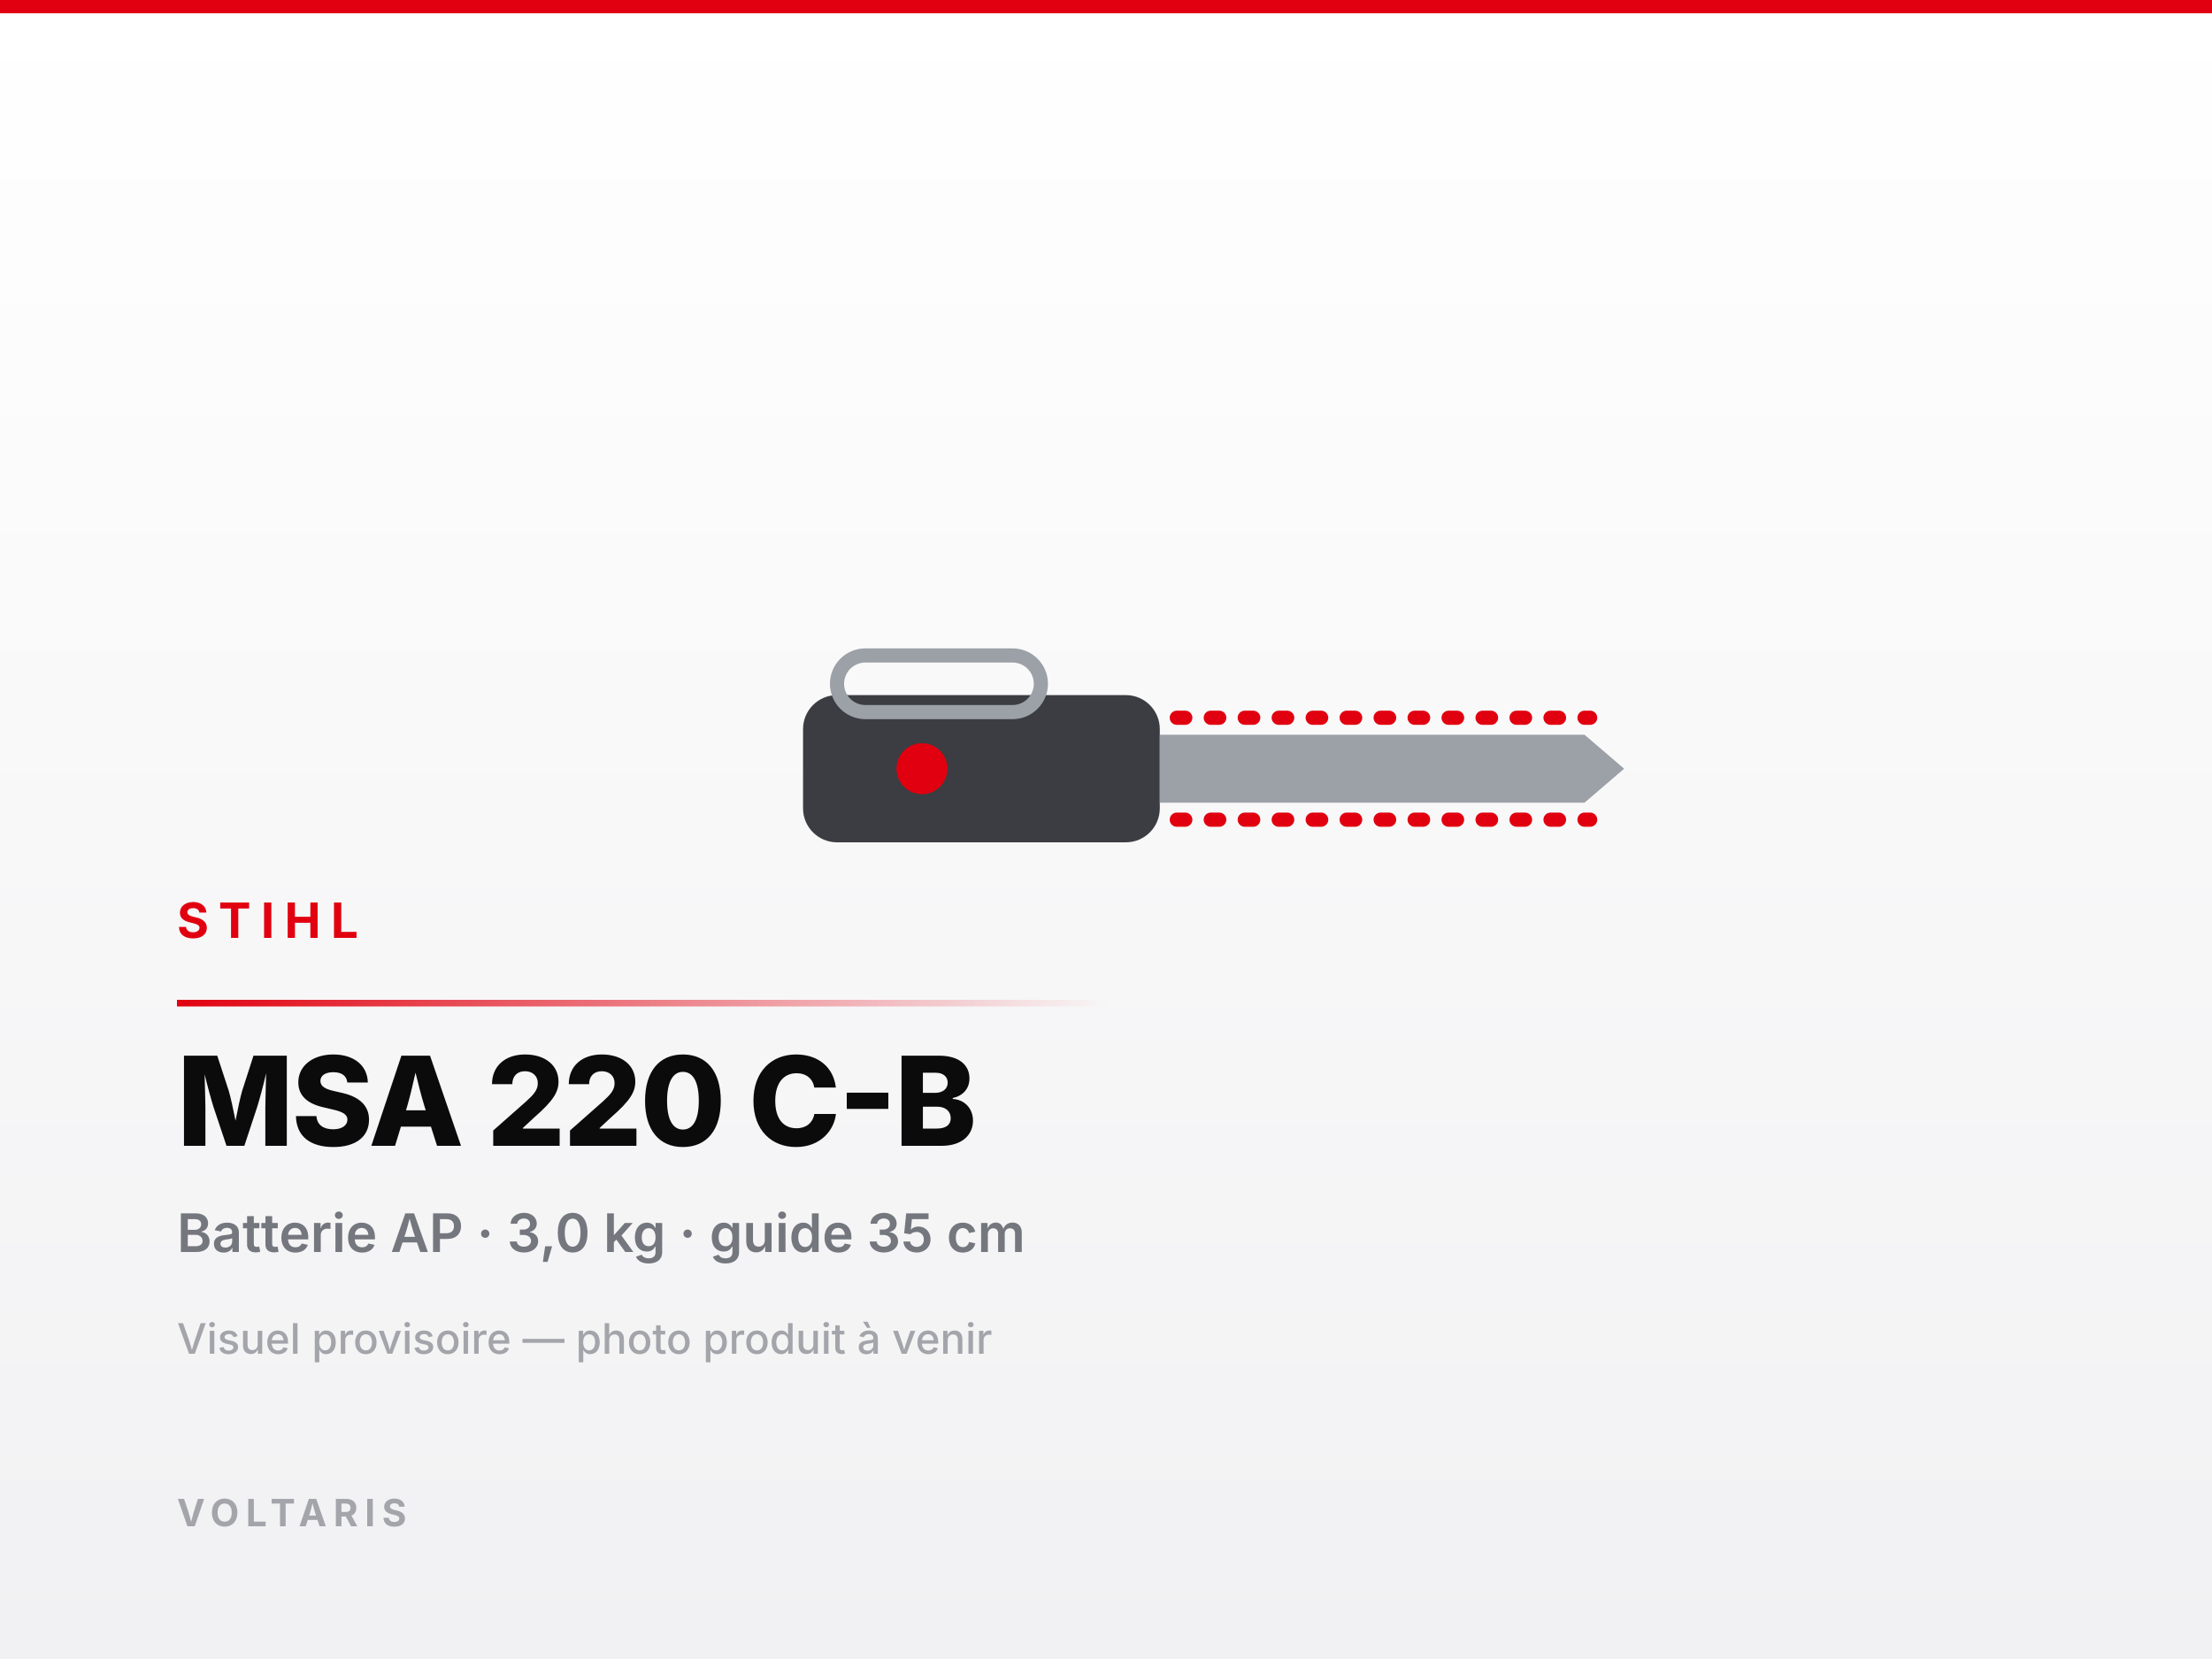
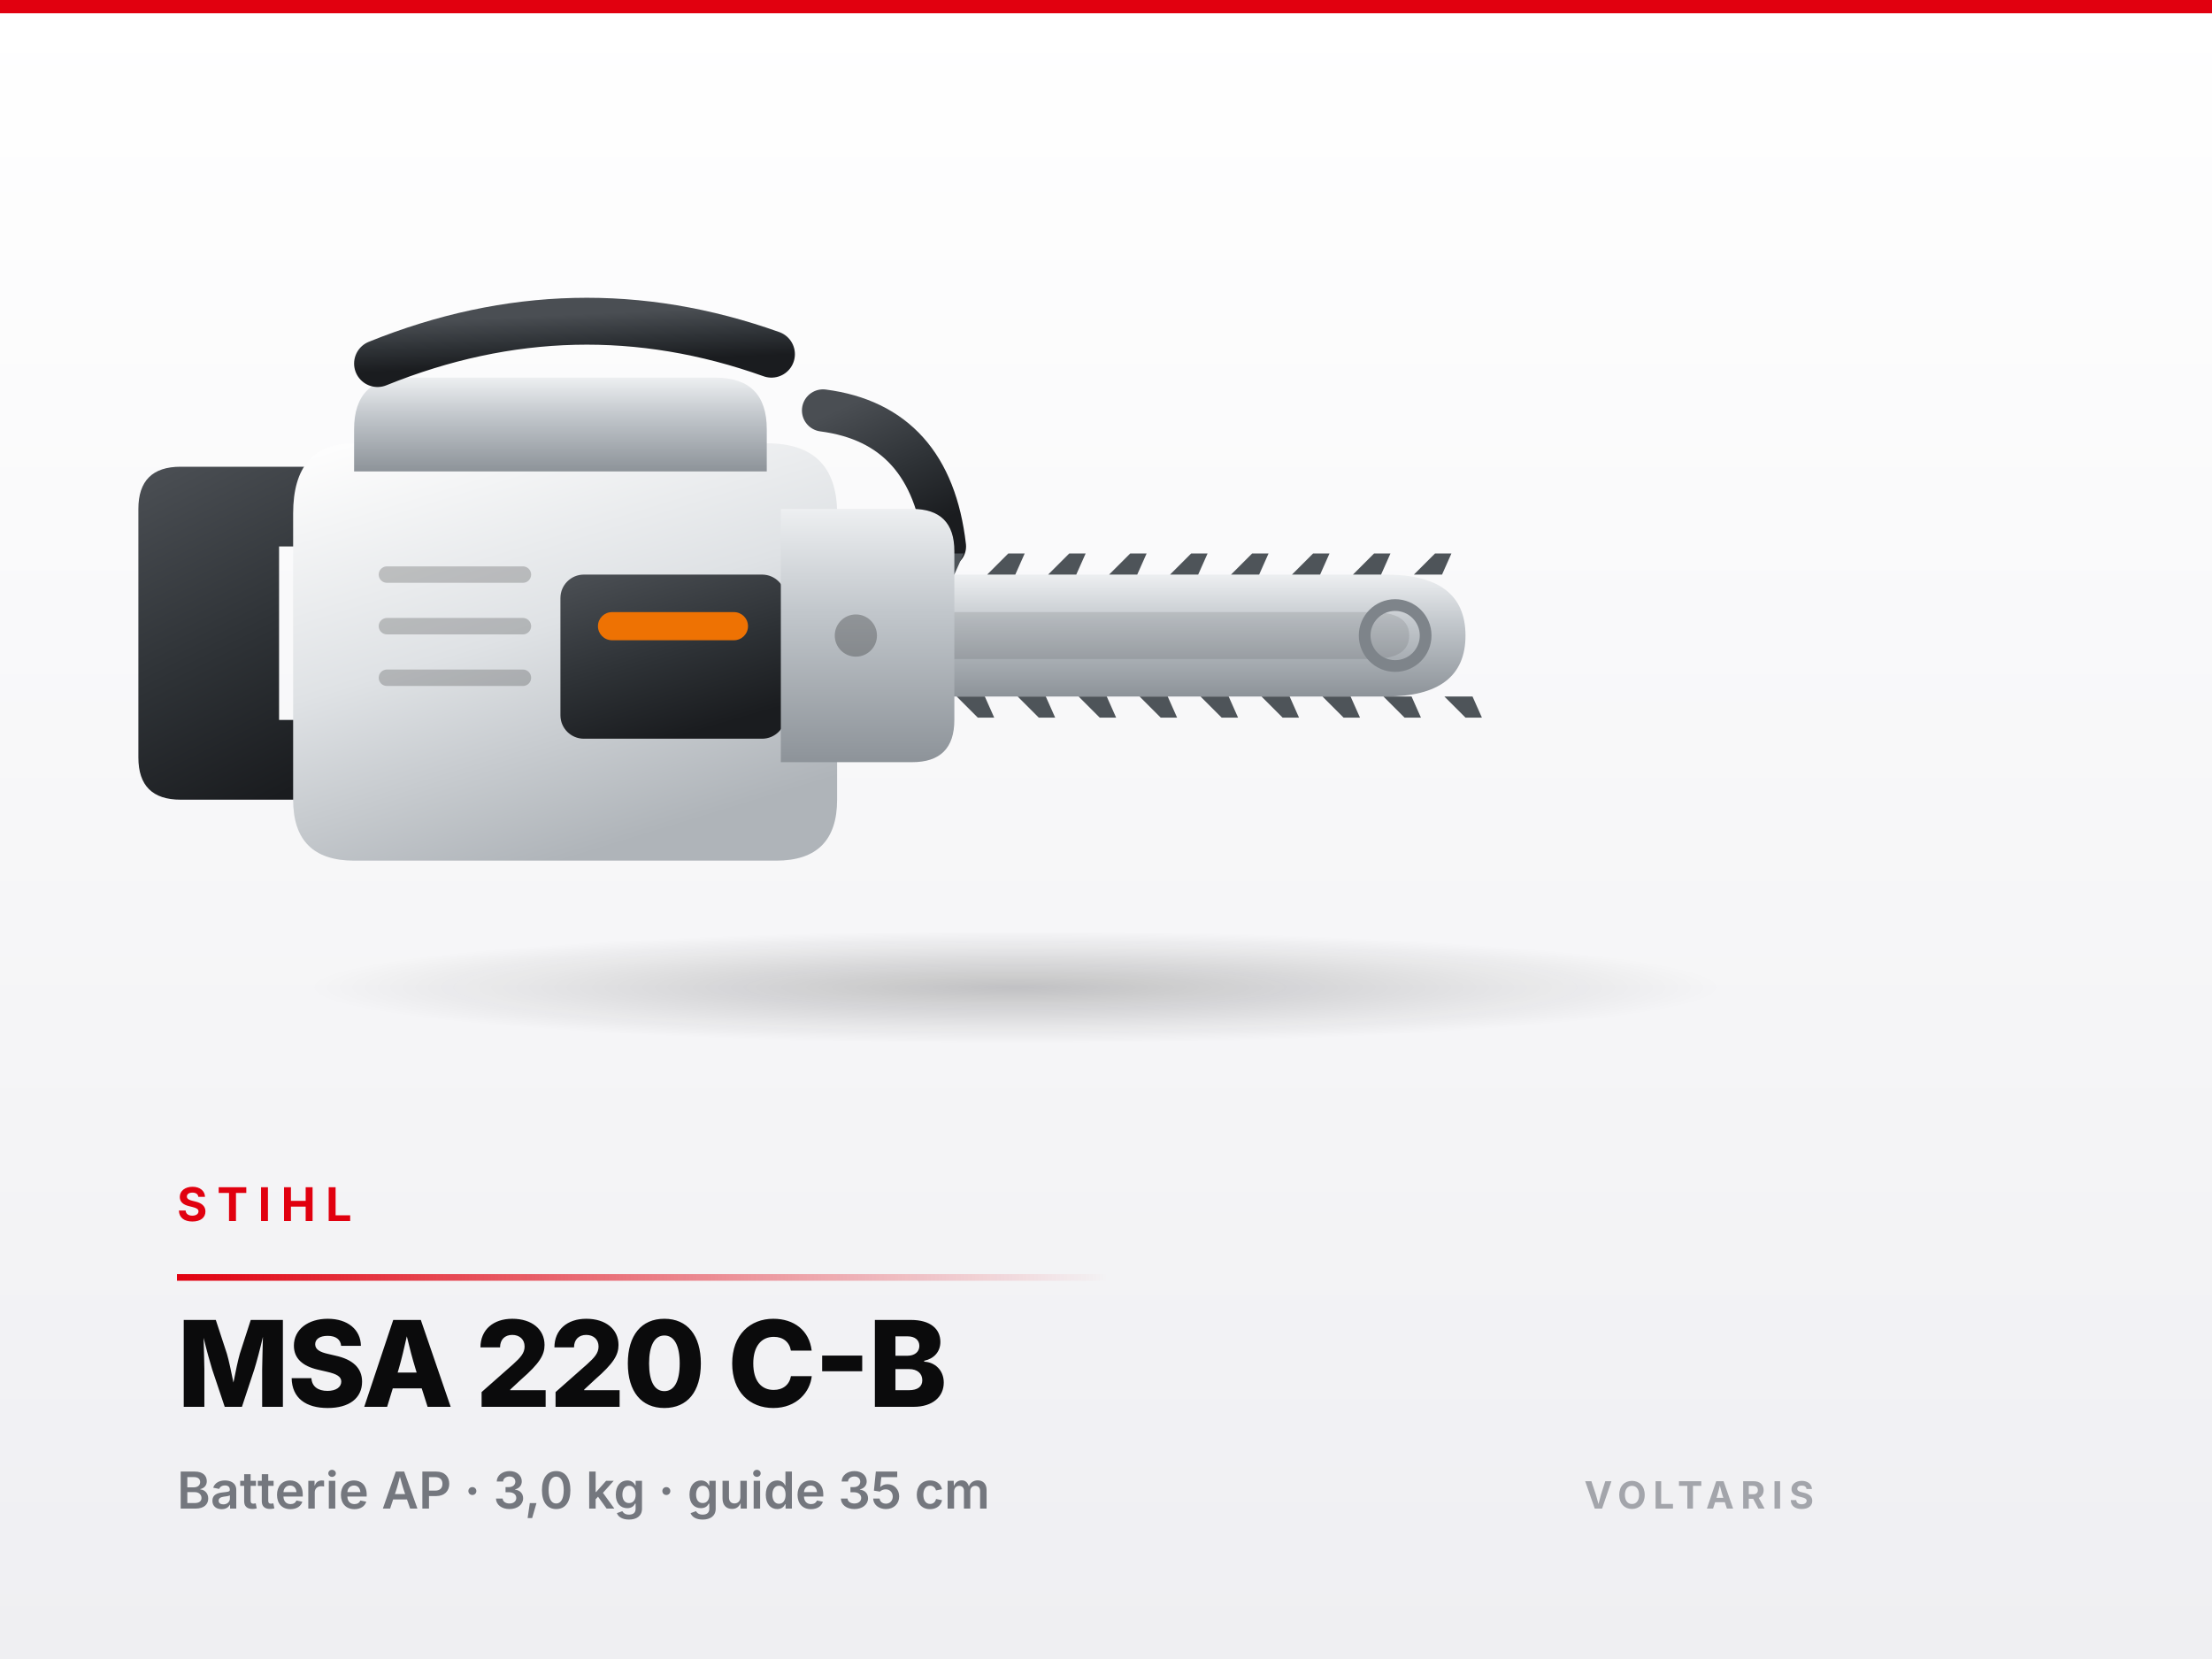
<svg xmlns="http://www.w3.org/2000/svg" viewBox="0 0 1000 750" width="1000" height="750" role="img" aria-label="STIHL MSA 220 C-B — Batterie AP · 3,0 kg · guide 35 cm">
  <defs>
    <linearGradient id="bg" x1="0" y1="0" x2="0" y2="1">
      <stop offset="0%" stop-color="#FFFFFF" />
-       <stop offset="100%" stop-color="#F1F1F3" />
+       <stop offset="100%" stop-color="#EFEFF2" />
    </linearGradient>
    <linearGradient id="rule" x1="0" y1="0" x2="1" y2="0">
      <stop offset="0%" stop-color="#E1000F" />
      <stop offset="100%" stop-color="#E1000F" stop-opacity="0" />
    </linearGradient>
+     <linearGradient id="org" x1="0.1" y1="0" x2="0.6" y2="1">
+       <stop offset="0%" stop-color="#FF9233" />
+       <stop offset="45%" stop-color="#EE7203" />
+       <stop offset="100%" stop-color="#B9550A" />
+     </linearGradient>
+     <linearGradient id="orgSoft" x1="0" y1="0" x2="0" y2="1">
+       <stop offset="0%" stop-color="#FFA556" />
+       <stop offset="100%" stop-color="#D96A05" />
+     </linearGradient>
+     <linearGradient id="pale" x1="0.1" y1="0" x2="0.5" y2="1">
+       <stop offset="0%" stop-color="#FDFDFD" />
+       <stop offset="50%" stop-color="#DFE2E5" />
+       <stop offset="100%" stop-color="#AFB4B9" />
+     </linearGradient>
+     <linearGradient id="dark" x1="0.1" y1="0" x2="0.5" y2="1">
+       <stop offset="0%" stop-color="#4A4E53" />
+       <stop offset="55%" stop-color="#2E3236" />
+       <stop offset="100%" stop-color="#1A1C1F" />
+     </linearGradient>
+     <linearGradient id="steel" x1="0" y1="0" x2="0" y2="1">
+       <stop offset="0%" stop-color="#EDEFF1" />
+       <stop offset="40%" stop-color="#C2C7CC" />
+       <stop offset="100%" stop-color="#8D9399" />
+     </linearGradient>
+     <linearGradient id="stone" x1="0" y1="0" x2="0.3" y2="1">
+       <stop offset="0%" stop-color="#D8D2C6" />
+       <stop offset="60%" stop-color="#B3AB9C" />
+       <stop offset="100%" stop-color="#8C8576" />
+     </linearGradient>
+     <radialGradient id="shade" cx="0.5" cy="0.5" r="0.5">
+       <stop offset="0%" stop-color="#0B0B0C" stop-opacity="0.22" />
+       <stop offset="100%" stop-color="#0B0B0C" stop-opacity="0" />
+     </radialGradient>
  </defs>
  <rect width="1000" height="750" fill="url(#bg)" />
  <rect x="0" y="0" width="1000" height="6" fill="#E1000F" />
-   <g transform="translate(340 240) scale(1.28)">
-     <rect x="18" y="58" width="126" height="52" rx="12" fill="#3B3D42" />
-     <rect x="30" y="44" width="72" height="20" rx="10" fill="none" stroke="#9CA0A7" stroke-width="5" />
-     <path d="M144 72 h150 l14 12 -14 12 H144 z" fill="#9CA0A7" />
-     <path d="M150 66 h146 M150 102 h146" stroke="#E1000F" stroke-width="5" stroke-linecap="round" stroke-dasharray="3 9" />
-     <circle cx="60" cy="84" r="9" fill="#E1000F" />
+   <g transform="translate(35 52) scale(1.06)">
+     <ellipse cx="400" cy="372" rx="300" ry="24" fill="url(#shade)" />
+     <path d="M44 150 h96 v34 H86 v74 h54 v34 H44 q-18 0 -18 -18 V168 q0 -18 18 -18 z" fill="url(#dark)" />
+     <path d="M118 140 h176 q30 0 30 30 v122 q0 26 -26 26 H118 q-26 0 -26 -26 V170 q0 -30 26 -30 z" fill="url(#pale)" />
+     <path d="M140 112 h132 q22 0 22 22 v18 H118 v-18 q0 -22 22 -22 z" fill="url(#steel)" />
+     <path d="M128 106 q84 -34 168 -4" fill="none" stroke="url(#dark)" stroke-width="20" stroke-linecap="round" />
+     <path d="M132 196 h58 M132 218 h58 M132 240 h58" stroke="#00000033" stroke-width="7" stroke-linecap="round" />
+     <rect x="206" y="196" width="96" height="70" rx="10" fill="url(#dark)" />
+     <rect x="222" y="212" width="64" height="12" rx="6" fill="#EE7203" />
+     <path d="M318 126 q46 6 52 58" fill="none" stroke="url(#dark)" stroke-width="18" stroke-linecap="round" />
+     <path d="M352 196 H558 q34 0 34 26 t-34 26 H352 z" fill="url(#steel)" />
+     <path d="M366 212 H552 q16 0 16 10 t-16 10 H366 z" fill="#00000018" />
+     <circle cx="562" cy="222" r="13" fill="none" stroke="#7E848A" stroke-width="5" />
+     <path d="M362 196 l9 -9 h7 l-4 9 z" fill="#4E5459" />
+     <path d="M375 248 l9 9 h7 l-4 -9 z" fill="#4E5459" />
+     <path d="M388 196 l9 -9 h7 l-4 9 z" fill="#4E5459" />
+     <path d="M401 248 l9 9 h7 l-4 -9 z" fill="#4E5459" />
+     <path d="M414 196 l9 -9 h7 l-4 9 z" fill="#4E5459" />
+     <path d="M427 248 l9 9 h7 l-4 -9 z" fill="#4E5459" />
+     <path d="M440 196 l9 -9 h7 l-4 9 z" fill="#4E5459" />
+     <path d="M453 248 l9 9 h7 l-4 -9 z" fill="#4E5459" />
+     <path d="M466 196 l9 -9 h7 l-4 9 z" fill="#4E5459" />
+     <path d="M479 248 l9 9 h7 l-4 -9 z" fill="#4E5459" />
+     <path d="M492 196 l9 -9 h7 l-4 9 z" fill="#4E5459" />
+     <path d="M505 248 l9 9 h7 l-4 -9 z" fill="#4E5459" />
+     <path d="M518 196 l9 -9 h7 l-4 9 z" fill="#4E5459" />
+     <path d="M531 248 l9 9 h7 l-4 -9 z" fill="#4E5459" />
+     <path d="M544 196 l9 -9 h7 l-4 9 z" fill="#4E5459" />
+     <path d="M557 248 l9 9 h7 l-4 -9 z" fill="#4E5459" />
+     <path d="M570 196 l9 -9 h7 l-4 9 z" fill="#4E5459" />
+     <path d="M583 248 l9 9 h7 l-4 -9 z" fill="#4E5459" />
+     <path d="M300 168 h56 q18 0 18 18 v72 q0 18 -18 18 h-56 z" fill="url(#steel)" />
+     <circle cx="332" cy="222" r="9" fill="#00000040" />
  </g>
-   <rect x="80" y="452" width="420" height="3" fill="url(#rule)" />
-   <text x="80" y="424" font-family="Inter, Roboto, Helvetica, Arial, sans-serif" font-size="22" font-weight="700" letter-spacing="4.5" fill="#E1000F">STIHL</text>
-   <text x="80" y="518" font-family="Inter, Roboto, Helvetica, Arial, sans-serif" font-size="56" font-weight="800" letter-spacing="-1" fill="#0B0B0C">MSA 220 C-B</text>
-   <text x="80" y="566" font-family="Inter, Roboto, Helvetica, Arial, sans-serif" font-size="24" font-weight="600" fill="#74777E">Batterie AP · 3,0 kg · guide 35 cm</text>
-   <text x="80" y="612" font-family="Inter, Roboto, Helvetica, Arial, sans-serif" font-size="19" font-weight="500" fill="#A3A5AB">Visuel provisoire — photo produit à venir</text>
-   <text x="80" y="690" font-family="Inter, Roboto, Helvetica, Arial, sans-serif" font-size="17" font-weight="700" letter-spacing="3" fill="#A3A5AB">VOLTARIS</text>
+   <rect x="80" y="576" width="420" height="3" fill="url(#rule)" />
+   <text x="80" y="552" font-family="Inter, Roboto, Helvetica, Arial, sans-serif" font-size="21" font-weight="700" letter-spacing="4.5" fill="#E1000F">STIHL</text>
+   <text x="80" y="636" font-family="Inter, Roboto, Helvetica, Arial, sans-serif" font-size="54" font-weight="800" letter-spacing="-1" fill="#0B0B0C">MSA 220 C-B</text>
+   <text x="80" y="682" font-family="Inter, Roboto, Helvetica, Arial, sans-serif" font-size="23" font-weight="600" fill="#74777E">Batterie AP · 3,0 kg · guide 35 cm</text>
+   <text x="820" y="682" text-anchor="end" font-family="Inter, Roboto, Helvetica, Arial, sans-serif" font-size="17" font-weight="700" letter-spacing="3" fill="#A3A5AB">VOLTARIS</text>
</svg>
